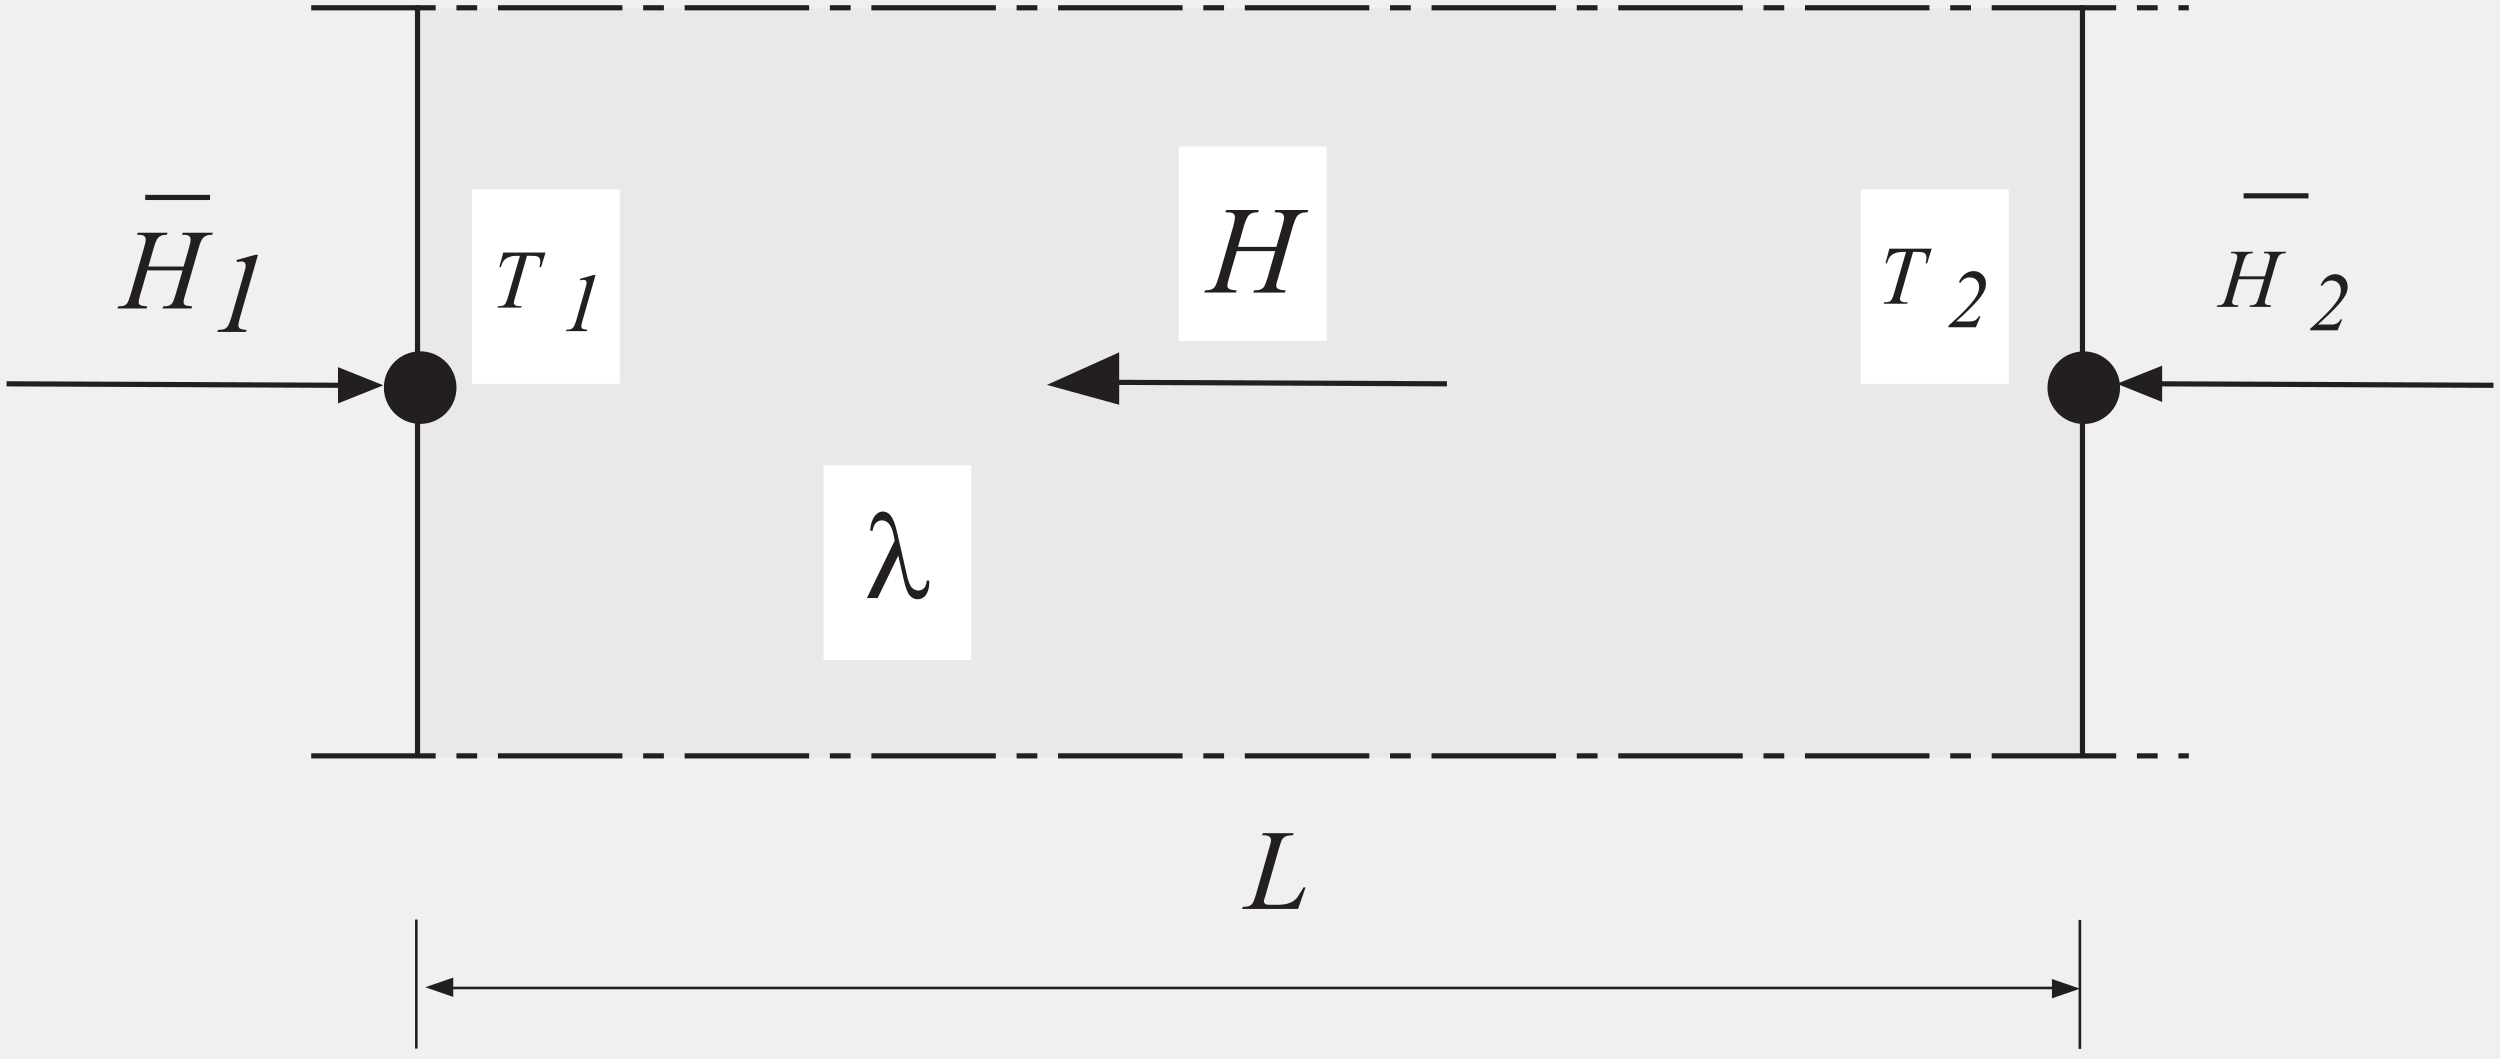
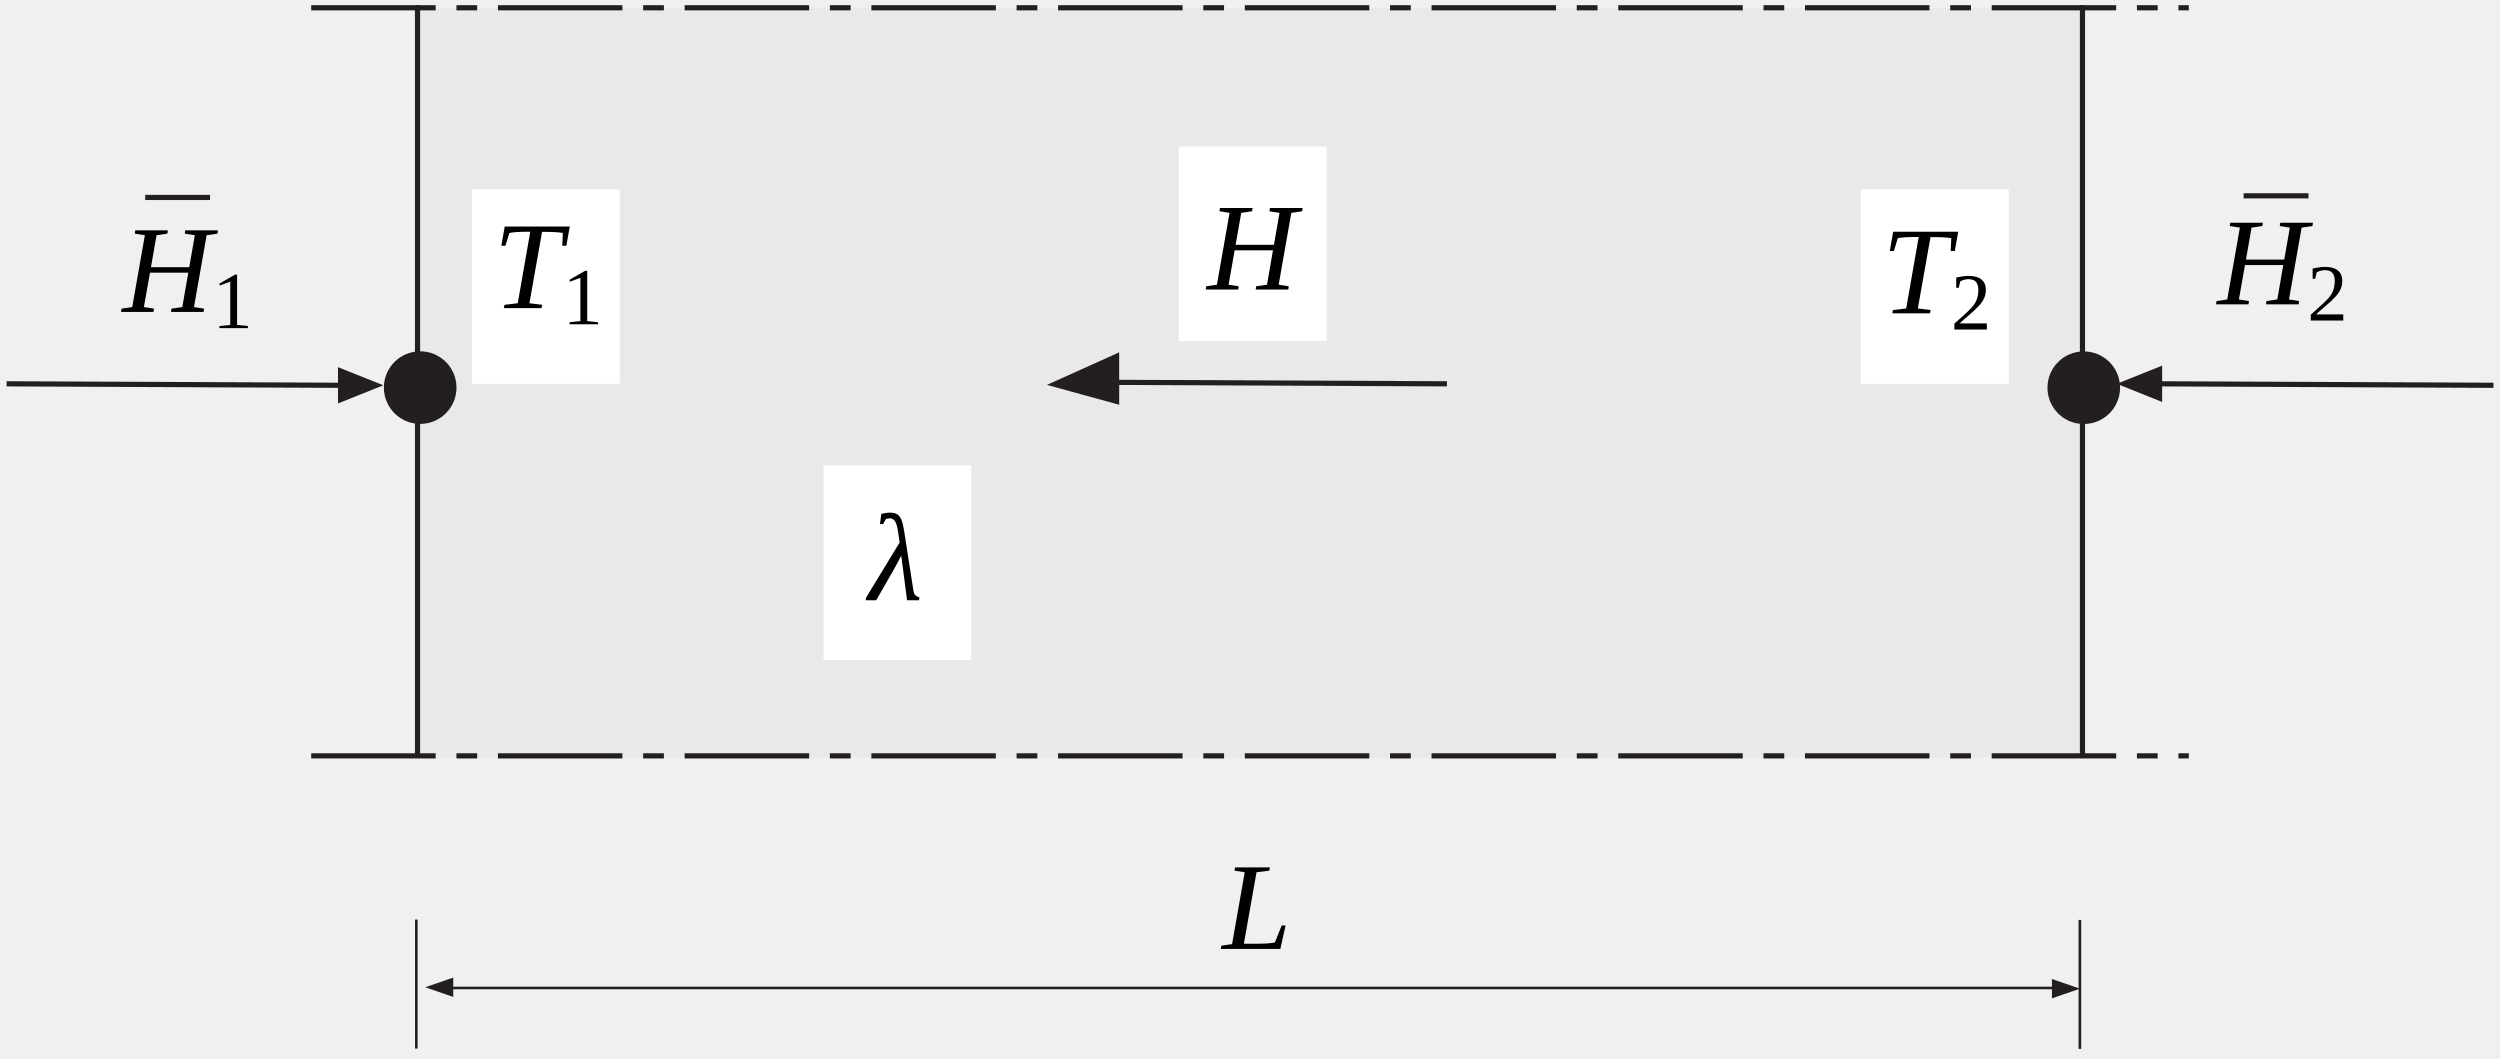
<svg xmlns="http://www.w3.org/2000/svg" version="1.1" id="svg1" width="321.333" height="136" viewBox="0 0 321.333 136">
  <defs id="defs1" />
  <g id="g1">
    <path id="path1" d="M 405,1012.17 H 2005 V 289.668 H 405 v 722.502" style="fill:#e9e9e9;fill-opacity:1;fill-rule:nonzero;stroke:none" transform="matrix(0.1333333,0,0,-0.1333333,0,136)" />
    <path id="path2" d="m 1793.81,837.5 h 142.5 V 650 h -142.5 v 187.5" style="fill:#ffffff;fill-opacity:1;fill-rule:nonzero;stroke:none" transform="matrix(0.1333333,0,0,-0.1333333,0,136)" />
    <path id="path3" d="m 1136.31,878.84 h 142.5 v -187.5 h -142.5 v 187.5" style="fill:#ffffff;fill-opacity:1;fill-rule:nonzero;stroke:none" transform="matrix(0.1333333,0,0,-0.1333333,0,136)" />
    <path id="path4" d="m 793.809,571.34 h 142.5 v -187.5 h -142.5 v 187.5" style="fill:#ffffff;fill-opacity:1;fill-rule:nonzero;stroke:none" transform="matrix(0.1333333,0,0,-0.1333333,0,136)" />
    <path id="path5" d="M 455,837.5 H 597.5 V 650 H 455 v 187.5" style="fill:#ffffff;fill-opacity:1;fill-rule:nonzero;stroke:none" transform="matrix(0.1333333,0,0,-0.1333333,0,136)" />
    <path id="path6" d="M 2005,133.227 V 8.852" style="fill:none;stroke:#231f20;stroke-width:2.5;stroke-linecap:butt;stroke-linejoin:miter;stroke-miterlimit:3.864;stroke-dasharray:none;stroke-opacity:1" transform="matrix(0.1333333,0,0,-0.1333333,0,136)" />
    <path id="path7" d="M 401.336,133.551 V 9.176" style="fill:none;stroke:#231f20;stroke-width:2.5;stroke-linecap:butt;stroke-linejoin:miter;stroke-miterlimit:3.864;stroke-dasharray:none;stroke-opacity:1" transform="matrix(0.1333333,0,0,-0.1333333,0,136)" />
    <path id="path8" d="M 435,67.602 H 1980" style="fill:none;stroke:#231f20;stroke-width:2.5;stroke-linecap:butt;stroke-linejoin:miter;stroke-miterlimit:3.864;stroke-dasharray:none;stroke-opacity:1" transform="matrix(0.1333333,0,0,-0.1333333,0,136)" />
    <path id="path9" d="m 435.688,60.727 -22,7.566 22,7.559 z" style="fill:#231f20;fill-opacity:1;fill-rule:nonzero;stroke:#231f20;stroke-width:2.5;stroke-linecap:butt;stroke-linejoin:miter;stroke-miterlimit:3.864;stroke-dasharray:none;stroke-opacity:1" transform="matrix(0.1333333,0,0,-0.1333333,0,136)" />
    <path id="path10" d="m 1979.31,74.477 22,-7.562 -22,-7.559 z" style="fill:#231f20;fill-opacity:1;fill-rule:nonzero;stroke:#231f20;stroke-width:2.5;stroke-linecap:butt;stroke-linejoin:miter;stroke-miterlimit:3.864;stroke-dasharray:none;stroke-opacity:1" transform="matrix(0.1333333,0,0,-0.1333333,0,136)" />
-     <path id="path11" d="m 2.695,-4.042 h 3.398 l 0.516,-1.805 c 0.105,-0.352 0.152,-0.621 0.152,-0.809 0,-0.105 -0.012,-0.176 -0.07,-0.246 -0.047,-0.059 -0.105,-0.117 -0.199,-0.152 -0.094,-0.035 -0.27,-0.047 -0.551,-0.047 l 0.059,-0.199 H 8.917 l -0.07,0.199 c -0.258,0 -0.434,0.023 -0.551,0.082 -0.176,0.07 -0.305,0.176 -0.387,0.281 -0.117,0.176 -0.246,0.48 -0.363,0.891 l -1.301,4.523 c -0.105,0.328 -0.164,0.574 -0.164,0.715 0,0.129 0.059,0.211 0.141,0.281 0.105,0.059 0.34,0.105 0.691,0.129 L 6.855,9.984375e-4 H 4.054 L 4.124,-0.198 c 0.293,-0.012 0.48,-0.035 0.562,-0.07 0.141,-0.07 0.258,-0.152 0.305,-0.246 0.105,-0.141 0.211,-0.457 0.352,-0.914 L 5.988,-3.667 H 2.589 l -0.68,2.344 c -0.094,0.328 -0.152,0.562 -0.152,0.715 0,0.129 0.047,0.211 0.141,0.281 0.094,0.059 0.328,0.105 0.68,0.129 L 2.531,9.984375e-4 h -2.813 l 0.059,-0.199 c 0.293,-0.012 0.48,-0.035 0.574,-0.07 0.141,-0.07 0.246,-0.152 0.305,-0.246 0.105,-0.152 0.211,-0.457 0.352,-0.914 l 1.266,-4.418 c 0.105,-0.363 0.164,-0.621 0.164,-0.809 0,-0.105 -0.023,-0.176 -0.07,-0.246 -0.047,-0.059 -0.117,-0.117 -0.211,-0.152 -0.094,-0.035 -0.281,-0.047 -0.563,-0.047 l 0.07,-0.199 h 2.871 l -0.059,0.199 c -0.234,0 -0.422,0.023 -0.539,0.082 -0.164,0.07 -0.281,0.164 -0.363,0.281 -0.105,0.152 -0.234,0.457 -0.363,0.891 z M 13.259,-5.173 11.525,0.862 c -0.094,0.352 -0.152,0.598 -0.152,0.762 0,0.129 0.047,0.234 0.129,0.305 0.105,0.07 0.316,0.117 0.656,0.141 l -0.059,0.199 H 9.333 l 0.082,-0.199 c 0.281,-0.012 0.48,-0.035 0.574,-0.07 0.152,-0.059 0.258,-0.152 0.34,-0.258 0.117,-0.164 0.234,-0.469 0.363,-0.879 l 1.242,-4.336 c 0.07,-0.27 0.117,-0.41 0.117,-0.457 0.012,-0.059 0.023,-0.129 0.023,-0.199 0,-0.129 -0.035,-0.223 -0.094,-0.293 -0.082,-0.07 -0.164,-0.105 -0.293,-0.105 -0.082,0 -0.234,0.023 -0.434,0.059 l -0.07,-0.199 1.816,-0.504 z M 113.525,57.889 h -5.402 l 0.082,-0.199 c 0.281,-0.012 0.48,-0.035 0.574,-0.07 0.152,-0.059 0.258,-0.152 0.34,-0.246 0.105,-0.164 0.223,-0.469 0.352,-0.891 l 1.266,-4.453 c 0.117,-0.363 0.176,-0.633 0.176,-0.797 0,-0.141 -0.059,-0.246 -0.164,-0.316 -0.094,-0.082 -0.27,-0.129 -0.551,-0.129 -0.059,0 -0.105,0 -0.141,0 l 0.059,-0.199 h 2.965 l -0.035,0.199 c -0.34,0 -0.574,0.035 -0.715,0.105 -0.141,0.059 -0.258,0.164 -0.352,0.316 -0.07,0.094 -0.164,0.398 -0.316,0.902 l -1.277,4.465 c -0.105,0.305 -0.164,0.504 -0.164,0.621 0,0.07 0.059,0.152 0.164,0.223 0.047,0.047 0.188,0.07 0.41,0.07 h 0.715 c 0.516,0 0.938,-0.059 1.242,-0.199 0.223,-0.082 0.434,-0.234 0.621,-0.422 0.094,-0.117 0.27,-0.375 0.527,-0.809 l 0.141,-0.246 h 0.199 z m 0,0" style="fill:#231f20;fill-opacity:1;fill-rule:nonzero;stroke:none" aria-label="H&#10;1&#10;L" transform="matrix(1.333333,0,0,1.333333,15.4812,39.6432)" />
    <path id="path12" d="M 300,1012.5 H 2110" style="fill:none;stroke:#231f20;stroke-width:5;stroke-linecap:butt;stroke-linejoin:miter;stroke-miterlimit:3.864;stroke-dasharray:120, 20, 20, 20;stroke-dashoffset:0;stroke-opacity:1" transform="matrix(0.1333333,0,0,-0.1333333,0,136)" />
    <path id="path13" d="M 300,291.34 H 2110" style="fill:none;stroke:#231f20;stroke-width:5;stroke-linecap:butt;stroke-linejoin:miter;stroke-miterlimit:3.864;stroke-dasharray:120, 20, 20, 20;stroke-dashoffset:0;stroke-opacity:1" transform="matrix(0.1333333,0,0,-0.1333333,0,136)" />
    <path id="path14" d="m 1975,646.25 c 0,18.641 15.11,33.75 33.75,33.75 18.64,0 33.75,-15.109 33.75,-33.75 0,-18.641 -15.11,-33.75 -33.75,-33.75 -18.64,0 -33.75,15.109 -33.75,33.75" style="fill:#231f20;fill-opacity:1;fill-rule:nonzero;stroke:none" transform="matrix(0.1333333,0,0,-0.1333333,0,136)" />
    <path id="path15" d="m 1975,646.25 c 0,18.641 15.11,33.75 33.75,33.75 18.64,0 33.75,-15.109 33.75,-33.75 0,-18.641 -15.11,-33.75 -33.75,-33.75 -18.64,0 -33.75,15.109 -33.75,33.75 z" style="fill:none;stroke:#231f20;stroke-width:2.5;stroke-linecap:butt;stroke-linejoin:miter;stroke-miterlimit:3.864;stroke-dasharray:none;stroke-opacity:1" transform="matrix(0.1333333,0,0,-0.1333333,0,136)" />
    <path id="path16" d="m 371.309,646.34 c 0,18.64 15.109,33.75 33.75,33.75 18.636,0 33.75,-15.11 33.75,-33.75 0,-18.641 -15.114,-33.75 -33.75,-33.75 -18.641,0 -33.75,15.109 -33.75,33.75" style="fill:#231f20;fill-opacity:1;fill-rule:nonzero;stroke:none" transform="matrix(0.1333333,0,0,-0.1333333,0,136)" />
    <path id="path17" d="m 371.309,646.34 c 0,18.64 15.109,33.75 33.75,33.75 18.636,0 33.75,-15.11 33.75,-33.75 0,-18.641 -15.114,-33.75 -33.75,-33.75 -18.641,0 -33.75,15.109 -33.75,33.75 z" style="fill:none;stroke:#231f20;stroke-width:2.5;stroke-linecap:butt;stroke-linejoin:miter;stroke-miterlimit:3.864;stroke-dasharray:none;stroke-opacity:1" transform="matrix(0.1333333,0,0,-0.1333333,0,136)" />
    <path id="path18" d="M 402.5,1015 V 292.5" style="fill:none;stroke:#231f20;stroke-width:5;stroke-linecap:butt;stroke-linejoin:miter;stroke-miterlimit:3.864;stroke-dasharray:none;stroke-opacity:1" transform="matrix(0.1333333,0,0,-0.1333333,0,136)" />
    <path id="path19" d="M 2007.5,1015 V 292.5" style="fill:none;stroke:#231f20;stroke-width:5;stroke-linecap:butt;stroke-linejoin:miter;stroke-miterlimit:3.864;stroke-dasharray:none;stroke-opacity:1" transform="matrix(0.1333333,0,0,-0.1333333,0,136)" />
    <path id="path20" d="m 1072.66,655.102 h 4.84" style="fill:none;stroke:#231f20;stroke-width:10.001;stroke-linecap:butt;stroke-linejoin:miter;stroke-miterlimit:3.864;stroke-dasharray:none;stroke-opacity:1" transform="matrix(0.1333333,0,0,-0.1333333,0,136)" />
    <path id="path21" d="m 1073.91,636.352 -50,13.75 49.97,22.503 z" style="fill:#231f20;fill-opacity:1;fill-rule:nonzero;stroke:#231f20;stroke-width:10.001;stroke-linecap:butt;stroke-linejoin:miter;stroke-miterlimit:3.864;stroke-dasharray:none;stroke-opacity:1" transform="matrix(0.1333333,0,0,-0.1333333,0,136)" />
    <path id="path22" d="M 1072.5,651.418 1394.85,650" style="fill:none;stroke:#231f20;stroke-width:5;stroke-linecap:butt;stroke-linejoin:miter;stroke-miterlimit:3.864;stroke-dasharray:none;stroke-opacity:1" transform="matrix(0.1333333,0,0,-0.1333333,0,136)" />
    <path id="path23" d="m 2081.38,650 322.35,-1.418" style="fill:none;stroke:#231f20;stroke-width:5;stroke-linecap:butt;stroke-linejoin:miter;stroke-miterlimit:3.864;stroke-dasharray:none;stroke-opacity:1" transform="matrix(0.1333333,0,0,-0.1333333,0,136)" />
    <path id="path24" d="m 2084.3,650 v -17.5 l -43.75,17.5 43.75,17.5 V 650" style="fill:#231f20;fill-opacity:1;fill-rule:evenodd;stroke:none" transform="matrix(0.1333333,0,0,-0.1333333,0,136)" />
    <path id="path25" d="M 328.73,648.582 6.383,650" style="fill:none;stroke:#231f20;stroke-width:5;stroke-linecap:butt;stroke-linejoin:miter;stroke-miterlimit:3.864;stroke-dasharray:none;stroke-opacity:1" transform="matrix(0.1333333,0,0,-0.1333333,0,136)" />
    <path id="path26" d="m 325.813,648.582 v 17.5 l 43.75,-17.5 -43.75,-17.5 v 17.5" style="fill:#231f20;fill-opacity:1;fill-rule:evenodd;stroke:none" transform="matrix(0.1333333,0,0,-0.1333333,0,136)" />
    <path id="path27" d="m 140,829.668 h 62.5" style="fill:none;stroke:#231f20;stroke-width:5;stroke-linecap:butt;stroke-linejoin:miter;stroke-miterlimit:3.864;stroke-dasharray:none;stroke-opacity:1" transform="matrix(0.1333333,0,0,-0.1333333,0,136)" />
-     <path id="path28" d="m 1.115,-5.308 h 4.078 l -0.434,1.406 H 4.607 c 0.059,-0.199 0.082,-0.387 0.082,-0.551 0,-0.176 -0.059,-0.328 -0.176,-0.422 -0.094,-0.07 -0.316,-0.117 -0.68,-0.117 H 3.4 l -1.066,3.75 c -0.129,0.422 -0.199,0.691 -0.199,0.785 0,0.094 0.047,0.164 0.129,0.223 0.082,0.059 0.223,0.094 0.445,0.094 H 2.884 L 2.837,7.96875e-4 H 0.564 l 0.035,-0.141 h 0.105 c 0.199,0 0.363,-0.035 0.469,-0.094 0.082,-0.059 0.152,-0.129 0.199,-0.246 0.07,-0.117 0.152,-0.363 0.258,-0.738 L 2.72,-4.991 H 2.415 c -0.316,0 -0.574,0.047 -0.762,0.129 -0.199,0.07 -0.352,0.188 -0.48,0.328 -0.117,0.152 -0.211,0.363 -0.293,0.633 h -0.141 z M 10.012,-3.146 8.758,1.249 C 8.676,1.495 8.641,1.682 8.641,1.8 c 0,0.094 0.035,0.176 0.094,0.223 0.07,0.047 0.223,0.082 0.48,0.105 L 9.168,2.268 H 7.165 L 7.211,2.128 C 7.422,2.116 7.563,2.104 7.633,2.081 7.75,2.034 7.821,1.964 7.879,1.882 7.973,1.764 8.055,1.554 8.149,1.249 l 0.902,-3.164 c 0.059,-0.188 0.082,-0.293 0.082,-0.328 0.012,-0.047 0.023,-0.094 0.023,-0.152 0,-0.082 -0.023,-0.152 -0.07,-0.199 -0.059,-0.059 -0.129,-0.082 -0.211,-0.082 -0.07,0 -0.176,0.012 -0.316,0.047 l -0.059,-0.141 1.324,-0.375 z M 134.738,-5.683 h 4.078 l -0.434,1.406 h -0.152 c 0.059,-0.199 0.082,-0.387 0.082,-0.551 0,-0.176 -0.059,-0.328 -0.176,-0.422 -0.094,-0.07 -0.316,-0.117 -0.68,-0.117 h -0.434 l -1.066,3.75 c -0.129,0.422 -0.199,0.691 -0.199,0.785 0,0.094 0.047,0.164 0.129,0.223 0.082,0.059 0.223,0.094 0.445,0.094 h 0.176 l -0.047,0.141 h -2.273 l 0.035,-0.141 h 0.105 c 0.199,0 0.363,-0.035 0.469,-0.094 0.082,-0.059 0.152,-0.129 0.199,-0.246 0.07,-0.117 0.152,-0.363 0.258,-0.738 l 1.09,-3.773 h -0.305 c -0.316,0 -0.574,0.047 -0.762,0.129 -0.199,0.07 -0.352,0.188 -0.48,0.328 -0.117,0.152 -0.211,0.363 -0.293,0.633 h -0.141 z m 8.335,7.576 h -2.648 V 1.753 c 1.348,-1.184 2.227,-2.109 2.66,-2.777 0.199,-0.305 0.305,-0.633 0.305,-0.973 0,-0.27 -0.082,-0.492 -0.258,-0.668 -0.164,-0.164 -0.375,-0.246 -0.645,-0.246 -0.363,0 -0.668,0.176 -0.902,0.527 l -0.141,-0.07 c 0.141,-0.34 0.328,-0.598 0.586,-0.785 0.258,-0.188 0.527,-0.281 0.832,-0.281 0.328,0 0.609,0.117 0.844,0.352 0.234,0.223 0.34,0.504 0.34,0.832 0,0.234 -0.035,0.445 -0.117,0.645 -0.129,0.305 -0.363,0.645 -0.691,1.02 -0.516,0.586 -1.195,1.242 -2.051,2.004 h 1.348 c 0.211,0 0.387,-0.059 0.527,-0.141 0.129,-0.094 0.234,-0.199 0.293,-0.352 h 0.164 z m 25.386,-4.91 h 2.473 l 0.375,-1.312 c 0.082,-0.258 0.117,-0.457 0.117,-0.586 0,-0.07 -0.012,-0.129 -0.059,-0.176 -0.023,-0.047 -0.082,-0.094 -0.141,-0.117 -0.07,-0.023 -0.199,-0.035 -0.398,-0.035 l 0.035,-0.141 h 2.121 l -0.047,0.141 c -0.188,0 -0.316,0.023 -0.398,0.059 -0.129,0.059 -0.223,0.129 -0.281,0.211 -0.082,0.129 -0.176,0.34 -0.258,0.645 l -0.949,3.293 c -0.082,0.246 -0.117,0.422 -0.117,0.516 0,0.094 0.035,0.152 0.105,0.211 0.07,0.047 0.234,0.07 0.492,0.094 l -0.035,0.141 h -2.051 l 0.059,-0.141 c 0.211,-0.012 0.34,-0.023 0.41,-0.059 0.105,-0.047 0.188,-0.105 0.223,-0.176 0.07,-0.105 0.152,-0.328 0.258,-0.668 l 0.469,-1.617 h -2.473 l -0.492,1.699 c -0.07,0.234 -0.117,0.41 -0.117,0.516 0,0.094 0.035,0.152 0.105,0.211 0.07,0.047 0.234,0.07 0.492,0.094 l -0.035,0.141 h -2.051 l 0.047,-0.141 c 0.211,-0.012 0.352,-0.023 0.422,-0.059 0.105,-0.047 0.176,-0.105 0.223,-0.176 0.07,-0.117 0.152,-0.328 0.258,-0.668 l 0.914,-3.211 c 0.082,-0.258 0.117,-0.457 0.117,-0.586 0,-0.07 -0.012,-0.129 -0.047,-0.176 -0.035,-0.047 -0.082,-0.094 -0.152,-0.117 -0.07,-0.023 -0.211,-0.035 -0.41,-0.035 l 0.047,-0.141 h 2.086 l -0.035,0.141 c -0.176,0 -0.305,0.023 -0.387,0.059 -0.129,0.047 -0.211,0.117 -0.27,0.211 -0.082,0.117 -0.164,0.328 -0.27,0.645 z m 9.483,5.209 h -2.648 v -0.141 c 1.348,-1.184 2.227,-2.109 2.66,-2.777 0.199,-0.305 0.305,-0.633 0.305,-0.973 0,-0.27 -0.082,-0.492 -0.258,-0.668 -0.164,-0.164 -0.375,-0.246 -0.645,-0.246 -0.363,0 -0.668,0.176 -0.902,0.527 l -0.141,-0.07 c 0.141,-0.34 0.328,-0.598 0.586,-0.785 0.258,-0.188 0.527,-0.281 0.832,-0.281 0.328,0 0.609,0.117 0.844,0.352 0.234,0.223 0.34,0.504 0.34,0.832 0,0.234 -0.035,0.445 -0.117,0.645 -0.129,0.305 -0.363,0.645 -0.691,1.02 -0.516,0.586 -1.195,1.242 -2.051,2.004 h 1.348 c 0.211,0 0.387,-0.059 0.527,-0.141 0.129,-0.094 0.234,-0.199 0.293,-0.352 h 0.164 z m 0,0" style="fill:#231f20;fill-opacity:1;fill-rule:nonzero;stroke:none" aria-label="T&#10;1&#10;T&#10;2&#10;H&#10;2" transform="matrix(1.333333,0,0,1.333333,63.19733,39.538)" />
    <path id="path29" d="m 2162.87,831.211 h 62.5" style="fill:none;stroke:#231f20;stroke-width:5;stroke-linecap:butt;stroke-linejoin:miter;stroke-miterlimit:3.864;stroke-dasharray:none;stroke-opacity:1" transform="matrix(0.1333333,0,0,-0.1333333,0,136)" />
-     <g id="g29" aria-label="H&#10;l" transform="matrix(1.333333,0,0,1.333333,155.1973,37.60413)">
-       <path id="path30" d="m 2.943,-4.405 h 3.703 l 0.562,-1.969 c 0.117,-0.387 0.176,-0.68 0.176,-0.891 0,-0.105 -0.023,-0.188 -0.082,-0.258 -0.059,-0.07 -0.129,-0.129 -0.223,-0.164 -0.105,-0.035 -0.293,-0.047 -0.598,-0.047 l 0.059,-0.223 h 3.176 l -0.07,0.223 c -0.27,0 -0.469,0.023 -0.598,0.082 -0.188,0.082 -0.34,0.188 -0.422,0.305 -0.129,0.199 -0.258,0.516 -0.398,0.973 l -1.406,4.934 c -0.129,0.363 -0.188,0.621 -0.188,0.785 0,0.129 0.059,0.223 0.164,0.293 0.105,0.07 0.352,0.129 0.738,0.152 l -0.059,0.211 H 4.419 l 0.082,-0.211 c 0.316,-0.012 0.516,-0.047 0.609,-0.094 0.164,-0.07 0.281,-0.152 0.34,-0.258 0.105,-0.152 0.223,-0.492 0.387,-0.996 l 0.691,-2.438 h -3.703 l -0.738,2.555 c -0.105,0.352 -0.164,0.609 -0.164,0.785 0,0.129 0.047,0.223 0.152,0.293 0.094,0.07 0.352,0.129 0.738,0.152 l -0.047,0.211 h -3.082 l 0.082,-0.211 c 0.305,-0.012 0.516,-0.047 0.621,-0.094 0.152,-0.07 0.258,-0.152 0.328,-0.258 0.117,-0.164 0.234,-0.492 0.387,-0.996 l 1.383,-4.816 c 0.105,-0.398 0.164,-0.68 0.164,-0.891 0,-0.105 -0.023,-0.188 -0.07,-0.258 -0.047,-0.07 -0.117,-0.129 -0.223,-0.164 -0.117,-0.035 -0.316,-0.047 -0.621,-0.047 l 0.082,-0.223 h 3.129 l -0.059,0.223 c -0.27,0 -0.457,0.023 -0.586,0.082 -0.188,0.07 -0.316,0.176 -0.398,0.305 -0.117,0.176 -0.258,0.492 -0.398,0.973 z m 0,0" style="fill:#231f20;fill-opacity:1;fill-rule:nonzero;stroke:none" />
-       <path id="path31" d="m -29.808,25.36 -1.98,4.09 h -1.043 l 2.684,-5.543 -0.105,-0.504 c -0.105,-0.562 -0.281,-0.938 -0.469,-1.137 -0.199,-0.211 -0.422,-0.305 -0.668,-0.305 -0.211,0 -0.398,0.082 -0.574,0.246 -0.152,0.152 -0.258,0.398 -0.316,0.762 h -0.223 c 0.012,-0.609 0.176,-1.09 0.457,-1.465 0.211,-0.258 0.457,-0.398 0.762,-0.398 0.258,0 0.492,0.117 0.68,0.316 0.281,0.316 0.504,0.879 0.68,1.664 l 0.949,4.148 c 0.141,0.621 0.305,1.02 0.469,1.207 0.188,0.176 0.387,0.281 0.621,0.281 0.234,0 0.422,-0.082 0.574,-0.234 0.141,-0.152 0.223,-0.398 0.246,-0.727 h 0.234 c 0.012,0.094 0.012,0.176 0.012,0.223 0,0.516 -0.129,0.926 -0.375,1.242 -0.199,0.223 -0.445,0.34 -0.762,0.34 -0.27,0 -0.516,-0.117 -0.727,-0.34 -0.223,-0.234 -0.422,-0.762 -0.609,-1.594 z m 0,0" style="fill:#231f20;fill-opacity:1;fill-rule:nonzero;stroke:none" />
-     </g>
+     <text xml:space="preserve" style="font-style:italic;font-variant:normal;font-weight:normal;font-stretch:normal;font-size:16px;font-family:'Times New Roman';-inkscape-font-specification:'Times New Roman, Italic';font-variant-ligatures:normal;font-variant-caps:normal;font-variant-numeric:normal;font-variant-east-asian:normal;fill:#000000" x="157.096" y="121.972" id="text5-1-4-7">
+       <tspan id="tspan5-25-8-9" x="157.096" y="121.972">L</tspan>
+     </text>
+     <text xml:space="preserve" style="font-style:italic;font-variant:normal;font-weight:normal;font-stretch:normal;font-size:16px;font-family:'Times New Roman';-inkscape-font-specification:'Times New Roman, Italic';font-variant-ligatures:normal;font-variant-caps:normal;font-variant-numeric:normal;font-variant-east-asian:normal;fill:#000000" x="15.732" y="40.092" id="text5-1-1">
+       <tspan id="tspan5-25-01" x="15.732" y="40.092">H<tspan style="font-style:normal;font-variant:normal;font-weight:normal;font-stretch:normal;font-size:10.4px;font-family:'Times New Roman';-inkscape-font-specification:'Times New Roman, Normal';font-variant-ligatures:normal;font-variant-caps:normal;font-variant-numeric:normal;font-variant-east-asian:normal;baseline-shift:sub" id="tspan9-1-99">1</tspan>
+       </tspan>
+     </text>
+     <text xml:space="preserve" style="font-style:italic;font-variant:normal;font-weight:normal;font-stretch:normal;font-size:16px;font-family:'Times New Roman';-inkscape-font-specification:'Times New Roman, Italic';font-variant-ligatures:normal;font-variant-caps:normal;font-variant-numeric:normal;font-variant-east-asian:normal;fill:#000000" x="285.008" y="39.117" id="text5-1-1-8">
+       <tspan id="tspan5-25-01-7" x="285.008" y="39.117">H<tspan style="font-style:normal;font-variant:normal;font-weight:normal;font-stretch:normal;font-size:10.4px;font-family:'Times New Roman';-inkscape-font-specification:'Times New Roman, Normal';font-variant-ligatures:normal;font-variant-caps:normal;font-variant-numeric:normal;font-variant-east-asian:normal;baseline-shift:sub" id="tspan9-1-99-2">2</tspan>
+       </tspan>
+     </text>
+     <text xml:space="preserve" style="font-style:italic;font-variant:normal;font-weight:normal;font-stretch:normal;font-size:16px;font-family:'Times New Roman';-inkscape-font-specification:'Times New Roman, Italic';font-variant-ligatures:normal;font-variant-caps:normal;font-variant-numeric:normal;font-variant-east-asian:normal;fill:#000000" x="155.15" y="37.218" id="text5-1-4-7-8">
+       <tspan id="tspan5-25-8-9-7" x="155.15" y="37.218">H</tspan>
+     </text>
+     <text xml:space="preserve" style="font-style:italic;font-variant:normal;font-weight:normal;font-stretch:normal;font-size:16px;font-family:'Times New Roman';-inkscape-font-specification:'Times New Roman, Italic';font-variant-ligatures:normal;font-variant-caps:normal;font-variant-numeric:normal;font-variant-east-asian:normal;fill:#000000" x="111.652" y="77.157" id="text5-1-4-7-8-0">
+       <tspan id="tspan5-25-8-9-7-7" x="111.652" y="77.157">λ</tspan>
+     </text>
+     <text xml:space="preserve" style="font-style:italic;font-variant:normal;font-weight:normal;font-stretch:normal;font-size:16px;font-family:'Times New Roman';-inkscape-font-specification:'Times New Roman, Italic';font-variant-ligatures:normal;font-variant-caps:normal;font-variant-numeric:normal;font-variant-east-asian:normal;fill:#000000" x="63.391" y="39.6" id="text5-1-1-6">
+       <tspan id="tspan5-25-01-79" x="63.391" y="39.6">T<tspan style="font-style:normal;font-variant:normal;font-weight:normal;font-stretch:normal;font-size:10.4px;font-family:'Times New Roman';-inkscape-font-specification:'Times New Roman, Normal';font-variant-ligatures:normal;font-variant-caps:normal;font-variant-numeric:normal;font-variant-east-asian:normal;baseline-shift:sub" id="tspan9-1-99-26">1</tspan>
+       </tspan>
+     </text>
+     <text xml:space="preserve" style="font-style:italic;font-variant:normal;font-weight:normal;font-stretch:normal;font-size:16px;font-family:'Times New Roman';-inkscape-font-specification:'Times New Roman, Italic';font-variant-ligatures:normal;font-variant-caps:normal;font-variant-numeric:normal;font-variant-east-asian:normal;fill:#000000" x="241.852" y="40.272" id="text5-1-1-6-8">
+       <tspan id="tspan5-25-01-79-6" x="241.852" y="40.272">T<tspan style="font-style:normal;font-variant:normal;font-weight:normal;font-stretch:normal;font-size:10.4px;font-family:'Times New Roman';-inkscape-font-specification:'Times New Roman, Normal';font-variant-ligatures:normal;font-variant-caps:normal;font-variant-numeric:normal;font-variant-east-asian:normal;baseline-shift:sub" id="tspan9-1-99-26-2">2</tspan>
+       </tspan>
+     </text>
  </g>
</svg>
